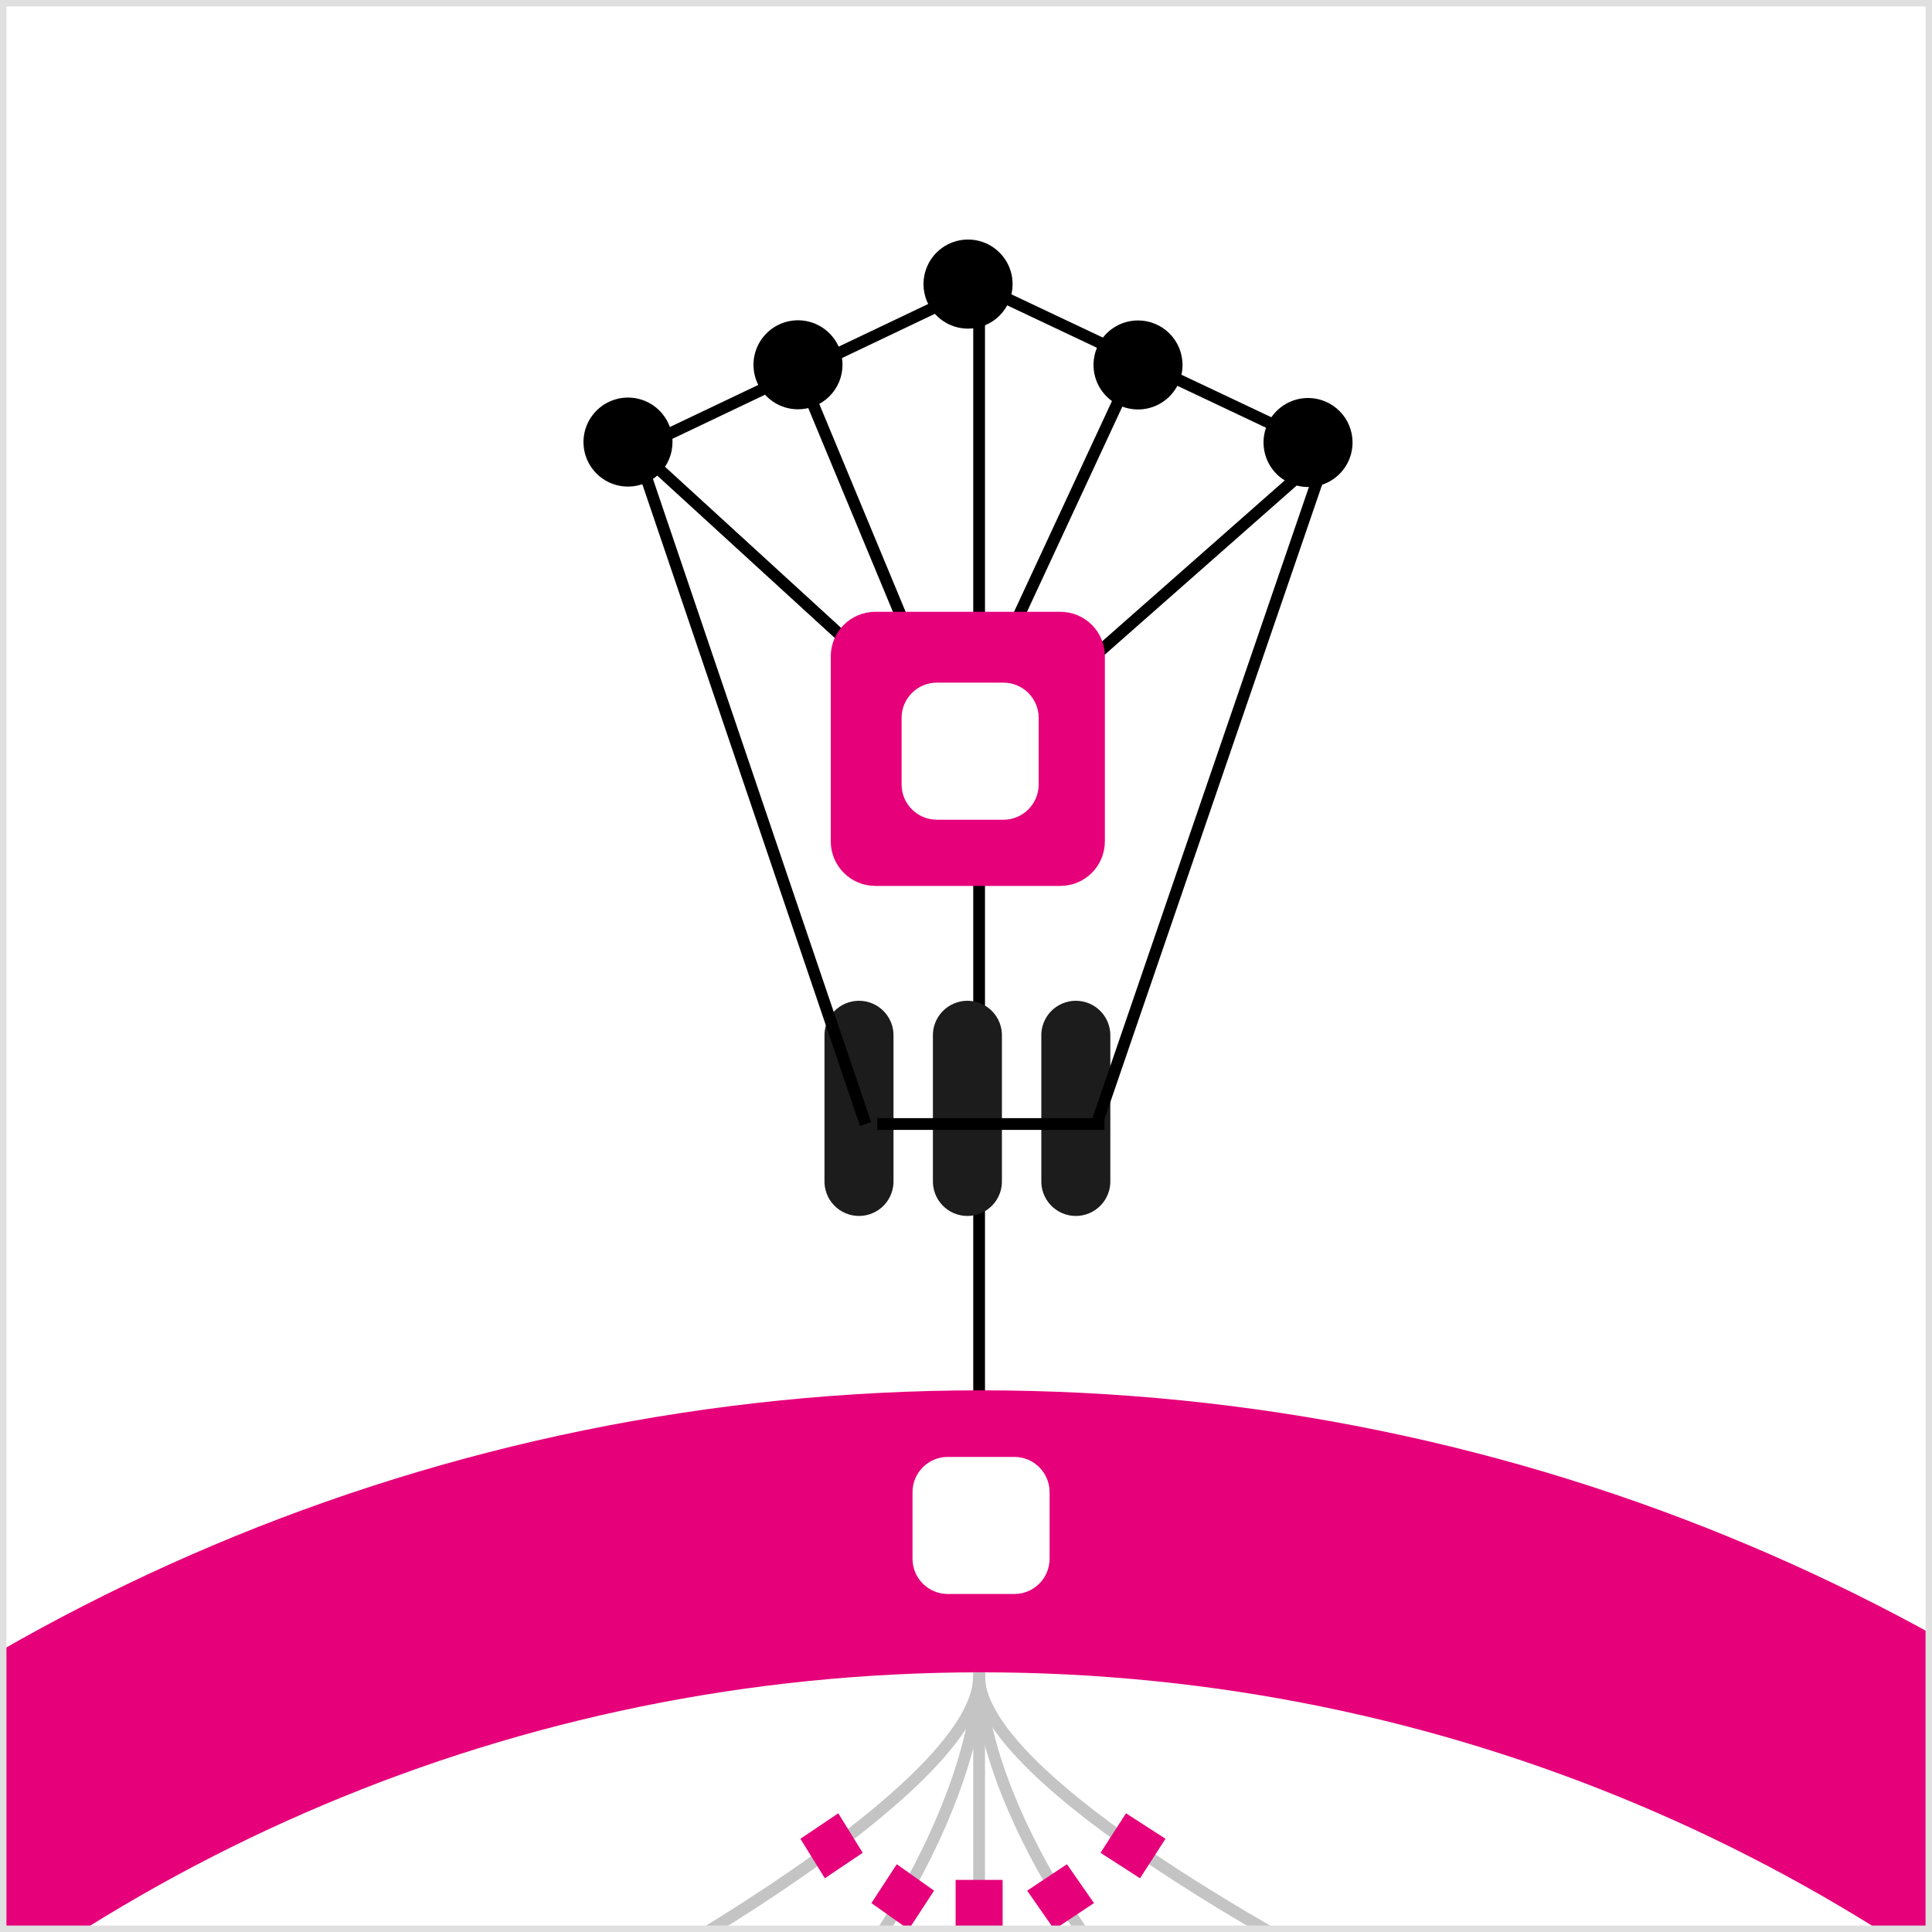
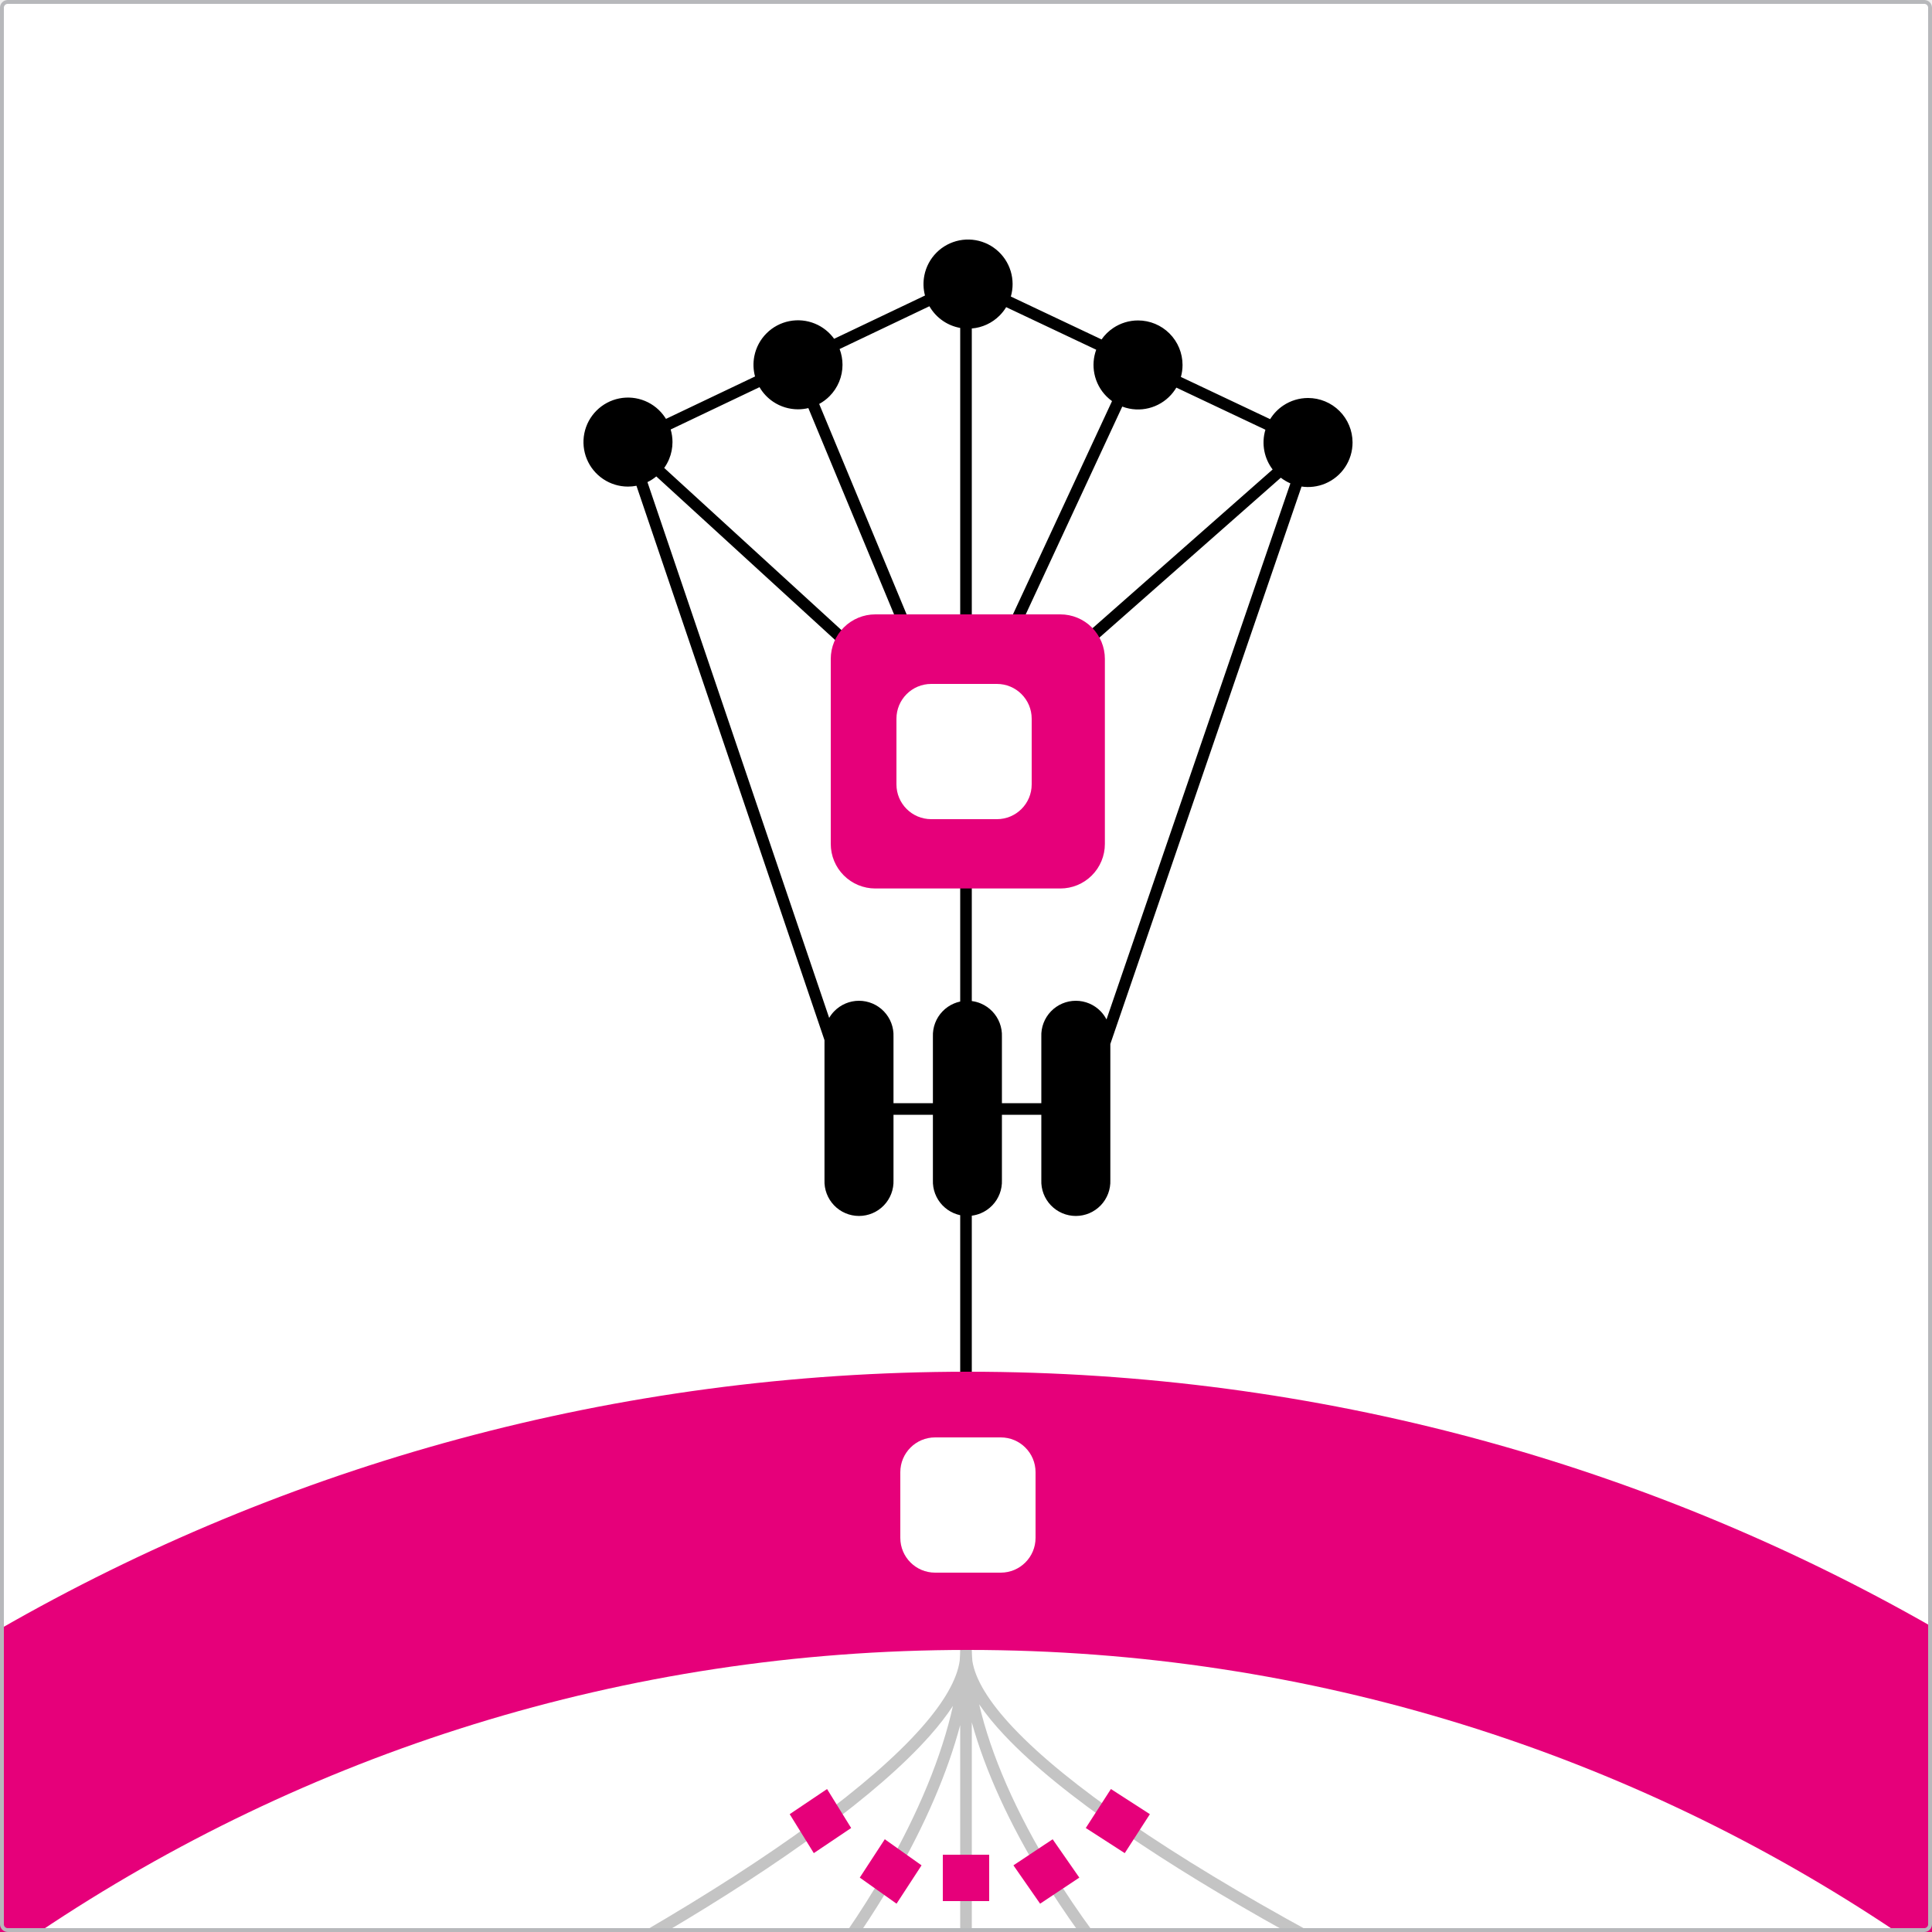
- <svg xmlns="http://www.w3.org/2000/svg" width="300" height="300" viewBox="0 0 300 300" fill="none">
-   <g clip-path="url(#clip0_7364_14747)">
-     <rect width="300" height="300" fill="white" />
-     <path d="M206.162 69.936L151.651 117.979L99.129 69.936" stroke="black" stroke-width="1.824" />
-     <path d="M152.037 45.61L152.037 110.681" stroke="black" stroke-width="1.824" />
-     <path d="M152.037 133.792V220.756" stroke="black" stroke-width="1.824" />
-     <path d="M123.6 56.399L148.526 116.399L176.4 56.399" stroke="black" stroke-width="1.824" stroke-miterlimit="10" />
-     <path d="M129 101.912V130.652C129.002 132.486 129.731 134.244 131.028 135.54C132.326 136.836 134.084 137.564 135.918 137.564H164.652C166.485 137.564 168.243 136.836 169.54 135.54C170.836 134.243 171.564 132.485 171.564 130.652V101.912C171.564 100.079 170.836 98.321 169.54 97.025C168.243 95.728 166.485 95 164.652 95H135.918C134.084 95 132.326 95.728 131.028 97.024C129.731 98.32 129.002 100.078 129 101.912Z" fill="#E6007A" />
-     <path d="M123.906 63.557C122.539 63.556 121.203 63.149 120.068 62.389C118.932 61.629 118.047 60.549 117.524 59.286C117.002 58.023 116.866 56.633 117.134 55.293C117.401 53.952 118.06 52.721 119.027 51.755C119.994 50.789 121.225 50.132 122.566 49.865C123.906 49.599 125.296 49.736 126.558 50.26C127.821 50.783 128.9 51.669 129.66 52.805C130.419 53.942 130.824 55.278 130.824 56.645C130.824 57.553 130.645 58.452 130.297 59.291C129.95 60.13 129.44 60.893 128.797 61.535C128.155 62.176 127.392 62.685 126.553 63.032C125.714 63.38 124.814 63.558 123.906 63.557Z" fill="black" />
-     <path d="M97.508 75.557C96.141 75.556 94.805 75.15 93.669 74.39C92.533 73.629 91.648 72.549 91.126 71.286C90.604 70.023 90.468 68.634 90.735 67.293C91.002 65.953 91.661 64.722 92.628 63.756C93.595 62.79 94.827 62.132 96.167 61.866C97.508 61.6 98.897 61.737 100.16 62.26C101.423 62.783 102.502 63.669 103.261 64.806C104.02 65.942 104.426 67.279 104.426 68.645C104.426 69.554 104.247 70.453 103.899 71.292C103.551 72.131 103.041 72.893 102.399 73.535C101.756 74.177 100.994 74.686 100.155 75.033C99.315 75.38 98.416 75.558 97.508 75.557Z" fill="black" />
-     <path d="M150.324 51.03C148.956 51.031 147.617 50.626 146.479 49.867C145.34 49.107 144.452 48.026 143.928 46.762C143.404 45.498 143.266 44.106 143.533 42.764C143.8 41.421 144.459 40.188 145.427 39.22C146.394 38.252 147.628 37.593 148.97 37.327C150.313 37.06 151.704 37.197 152.969 37.722C154.233 38.246 155.313 39.134 156.073 40.272C156.833 41.411 157.238 42.749 157.236 44.118C157.236 45.951 156.508 47.709 155.212 49.005C153.916 50.302 152.158 51.03 150.324 51.03Z" fill="black" />
-     <path d="M176.711 49.758C175.344 49.758 174.007 50.163 172.871 50.923C171.734 51.682 170.848 52.762 170.325 54.025C169.802 55.288 169.665 56.678 169.932 58.018C170.198 59.359 170.857 60.591 171.823 61.557C172.79 62.524 174.022 63.182 175.362 63.449C176.703 63.716 178.093 63.579 179.356 63.056C180.619 62.532 181.698 61.647 182.458 60.51C183.217 59.373 183.623 58.037 183.623 56.67C183.623 54.837 182.895 53.078 181.598 51.782C180.302 50.486 178.544 49.758 176.711 49.758Z" fill="black" />
-     <path d="M203.111 61.799C201.744 61.799 200.408 62.205 199.271 62.964C198.134 63.724 197.249 64.803 196.725 66.066C196.202 67.329 196.065 68.719 196.332 70.06C196.599 71.401 197.257 72.632 198.224 73.599C199.19 74.566 200.422 75.224 201.763 75.49C203.104 75.757 204.493 75.62 205.756 75.097C207.019 74.574 208.099 73.688 208.858 72.551C209.618 71.415 210.023 70.078 210.023 68.711C210.023 66.878 209.295 65.12 207.999 63.824C206.702 62.528 204.944 61.799 203.111 61.799Z" fill="black" />
-     <path d="M161.696 160.974C161.667 160.252 161.784 159.533 162.041 158.858C162.297 158.183 162.687 157.566 163.188 157.046C163.688 156.525 164.288 156.111 164.953 155.828C165.617 155.545 166.331 155.399 167.053 155.399C167.775 155.399 168.49 155.545 169.154 155.828C169.819 156.111 170.419 156.525 170.919 157.046C171.42 157.566 171.81 158.183 172.066 158.858C172.322 159.533 172.44 160.252 172.411 160.974V183.239C172.44 183.96 172.322 184.68 172.066 185.355C171.81 186.03 171.42 186.646 170.919 187.167C170.419 187.687 169.819 188.101 169.154 188.384C168.49 188.667 167.775 188.813 167.053 188.813C166.331 188.813 165.617 188.667 164.953 188.384C164.288 188.101 163.688 187.687 163.188 187.167C162.687 186.646 162.297 186.03 162.041 185.355C161.784 184.68 161.667 183.96 161.696 183.239V160.974Z" fill="#1C1C1C" />
-     <path d="M144.862 160.974C144.833 160.252 144.95 159.533 145.207 158.858C145.463 158.183 145.853 157.566 146.354 157.046C146.854 156.525 147.454 156.111 148.119 155.828C148.783 155.545 149.497 155.399 150.219 155.399C150.942 155.399 151.656 155.545 152.32 155.828C152.985 156.111 153.585 156.525 154.085 157.046C154.586 157.566 154.976 158.183 155.232 158.858C155.488 159.533 155.606 160.252 155.577 160.974V183.239C155.606 183.96 155.488 184.68 155.232 185.355C154.976 186.03 154.586 186.646 154.085 187.167C153.585 187.687 152.985 188.101 152.32 188.384C151.656 188.667 150.942 188.813 150.219 188.813C149.497 188.813 148.783 188.667 148.119 188.384C147.454 188.101 146.854 187.687 146.354 187.167C145.853 186.646 145.463 186.03 145.207 185.355C144.95 184.68 144.833 183.96 144.862 183.239V160.974Z" fill="#1C1C1C" />
-     <path d="M128.026 160.974C127.997 160.252 128.115 159.533 128.371 158.858C128.627 158.183 129.017 157.566 129.518 157.046C130.018 156.525 130.618 156.111 131.283 155.828C131.947 155.545 132.662 155.399 133.384 155.399C134.106 155.399 134.82 155.545 135.484 155.828C136.149 156.111 136.749 156.525 137.249 157.046C137.75 157.566 138.14 158.183 138.396 158.858C138.653 159.533 138.77 160.252 138.741 160.974V183.239C138.77 183.96 138.653 184.68 138.396 185.355C138.14 186.03 137.75 186.646 137.249 187.167C136.749 187.687 136.149 188.101 135.484 188.384C134.82 188.667 134.106 188.813 133.384 188.813C132.662 188.813 131.947 188.667 131.283 188.384C130.618 188.101 130.018 187.687 129.518 187.167C129.017 186.646 128.627 186.03 128.371 185.355C128.115 184.68 127.997 183.96 128.026 183.239V160.974Z" fill="#1C1C1C" />
-     <path d="M136.225 174.537H171.497" stroke="black" stroke-width="1.824" />
-     <rect x="140" y="106" width="21.285" height="21.285" rx="5.473" fill="white" />
-     <path d="M98.519 69.936L152.145 44.394L206.161 69.936" stroke="black" stroke-width="1.824" />
-     <path d="M99.129 70.544L134.401 174.537" stroke="black" stroke-width="1.824" />
-     <path d="M206.162 69.936L170.281 174.537" stroke="black" stroke-width="1.824" />
-     <path fill-rule="evenodd" clip-rule="evenodd" d="M152.341 259.677C7.392 259.677 -110.073 377.05 -110.073 521.787C-110.073 666.525 7.392 783.897 152.341 783.897C297.291 783.897 414.756 666.525 414.756 521.787C414.756 377.05 297.291 259.677 152.341 259.677ZM-153.859 521.787C-153.859 352.823 -16.747 215.891 152.341 215.891C321.429 215.891 458.542 352.823 458.542 521.787C458.542 690.751 321.429 827.684 152.341 827.684C-16.747 827.684 -153.859 690.751 -153.859 521.787Z" fill="#E6007A" />
-     <rect x="141.695" y="226.229" width="21.285" height="21.285" rx="5.473" fill="white" />
-     <path d="M152.037 259.677C152.97 298.664 222.935 383.035 316.844 371.765" stroke="#C4C4C4" stroke-width="1.824" />
-     <path d="M152.037 259.677V309.241" stroke="#C4C4C4" stroke-width="1.824" />
-     <path d="M152.037 260.285C152.037 288.259 307.555 358.804 355.765 358.804" stroke="#C4C4C4" stroke-width="1.824" />
-     <rect x="148.389" y="291.909" width="7.298" height="7.298" fill="#E6007A" />
-     <rect width="7.412" height="7.351" transform="matrix(0.832764 -0.553629 0.571039 0.820923 159.502 293.58)" fill="#E6007A" />
-     <rect x="170.889" y="287.702" width="7.298" height="7.298" transform="rotate(-57.1732 170.889 287.702)" fill="#E6007A" />
-     <path d="M152.037 259.677C151.163 298.664 85.586 383.035 -2.432 371.765" stroke="#C4C4C4" stroke-width="1.824" />
-     <path d="M152.037 260.285C152.037 288.259 6.268 358.804 -38.92 358.804" stroke="#C4C4C4" stroke-width="1.824" />
-     <rect width="7.093" height="7.204" transform="matrix(-0.815664 -0.578526 -0.546166 0.837677 145.037 293.58)" fill="#E6007A" />
-     <rect width="7.211" height="7.087" transform="matrix(-0.526034 -0.850463 -0.829673 0.55825 133.961 287.702)" fill="#E6007A" />
-   </g>
-   <rect x="0.5" y="0.5" width="299" height="299" stroke="#E0E0E0" />
-   <defs>
-     <clipPath id="clip0_7364_14747">
-       <rect width="300" height="300" fill="white" />
-     </clipPath>
-   </defs>
+ <svg xmlns="http://www.w3.org/2000/svg" width="500" height="500" viewBox="0 0 500 500" fill="none">
+   <rect x="0.5" y="0.5" width="499" height="499" rx="1.5" fill="white" />
+   <path fill-rule="evenodd" clip-rule="evenodd" d="M251.5 445.734C254.934 458.187 261.227 472.026 269.999 486.238C272.81 490.792 275.879 495.39 279.196 500H282.904C279.137 494.86 275.681 489.732 272.552 484.662C262.924 469.064 256.426 454.089 253.412 441.08C255.205 443.719 257.443 446.432 260.052 449.197C267.303 456.881 277.698 465.255 290.346 473.955C302.632 482.407 317.092 491.199 332.949 500H339.172C321.511 490.364 305.46 480.711 292.046 471.483C279.48 462.839 269.278 454.603 262.234 447.138C255.927 440.455 252.365 434.61 251.639 429.794C251.568 428.835 251.522 427.891 251.5 426.964L250 427L248.5 426.966C248.479 427.896 248.436 428.843 248.369 429.805C247.686 434.648 244.334 440.501 238.432 447.174C231.833 454.636 222.274 462.868 210.499 471.509C197.938 480.728 182.909 490.373 166.372 500H172.298C187.177 491.19 200.746 482.389 212.274 473.928C224.132 465.226 233.88 456.849 240.679 449.162C242.993 446.546 244.993 443.979 246.622 441.48C243.76 454.412 237.696 469.253 228.76 484.699C225.834 489.757 222.604 494.873 219.084 500H222.713C225.831 495.378 228.716 490.767 231.357 486.201C239.42 472.265 245.245 458.693 248.5 446.44V500H251.5V445.734Z" fill="#C4C4C4" />
+   <path fill-rule="evenodd" clip-rule="evenodd" d="M244.131 83.111C245.457 83.996 246.945 84.592 248.5 84.87L248.5 182H251.465L247.62 190.275L212.003 104.541C212.979 104.013 213.875 103.346 214.662 102.559C215.733 101.49 216.583 100.219 217.162 98.821C217.742 97.422 218.04 95.924 218.04 94.41C218.04 93.007 217.784 91.624 217.292 90.326L240.529 79.257C241.412 80.797 242.643 82.118 244.131 83.111ZM261.603 76.743C261.903 75.708 262.06 74.627 262.06 73.53C262.062 71.249 261.387 69.018 260.121 67.121C258.855 65.223 257.054 63.743 254.947 62.87C252.84 61.996 250.521 61.767 248.283 62.211C246.046 62.656 243.99 63.754 242.377 65.367C240.764 66.98 239.666 69.035 239.221 71.273C238.877 73.005 238.936 74.785 239.386 76.479L215.87 87.68C214.621 85.945 212.911 84.589 210.931 83.768C208.826 82.896 206.511 82.667 204.276 83.111C202.042 83.554 199.989 84.65 198.378 86.261C196.766 87.871 195.668 89.922 195.223 92.156C194.873 93.911 194.937 95.715 195.403 97.429L172.353 108.408C172.271 108.274 172.187 108.142 172.099 108.011C170.834 106.117 169.035 104.64 166.931 103.768C164.826 102.896 162.511 102.667 160.276 103.111C158.042 103.554 155.989 104.651 154.378 106.261C152.766 107.871 151.668 109.922 151.223 112.156C150.777 114.39 151.004 116.706 151.874 118.812C152.744 120.917 154.219 122.717 156.113 123.984C158.006 125.251 160.232 125.928 162.51 125.93C163.251 125.931 163.989 125.86 164.713 125.719L213.377 269.194V305.398C213.329 306.601 213.525 307.801 213.952 308.926C214.379 310.051 215.029 311.078 215.863 311.945C216.697 312.813 217.698 313.503 218.805 313.975C219.912 314.446 221.103 314.689 222.306 314.689C223.51 314.689 224.701 314.446 225.808 313.975C226.915 313.503 227.916 312.813 228.75 311.945C229.583 311.078 230.233 310.051 230.661 308.926C231.088 307.801 231.284 306.601 231.236 305.398V288.5H241.435V305.398C241.388 306.601 241.583 307.801 242.011 308.926C242.438 310.051 243.088 311.078 243.922 311.945C244.756 312.813 245.756 313.503 246.863 313.975C247.392 314.2 247.941 314.373 248.5 314.492V363H251.5V314.617C252.313 314.513 253.109 314.297 253.866 313.975C254.974 313.503 255.974 312.813 256.808 311.945C257.642 311.078 258.292 310.051 258.719 308.926C259.147 307.801 259.342 306.601 259.295 305.398V288.5H269.494V305.398C269.446 306.601 269.642 307.801 270.069 308.926C270.497 310.051 271.147 311.078 271.981 311.945C272.815 312.813 273.815 313.503 274.922 313.975C276.029 314.446 277.22 314.689 278.424 314.689C279.627 314.689 280.818 314.446 281.925 313.975C283.033 313.503 284.033 312.813 284.867 311.945C285.701 311.078 286.351 310.051 286.778 308.926C287.205 307.801 287.401 306.601 287.354 305.398V270.185L336.841 125.917C338.897 126.22 341.001 125.961 342.929 125.163C345.034 124.291 346.833 122.815 348.099 120.92C349.364 119.026 350.04 116.798 350.04 114.52C350.04 111.465 348.826 108.535 346.666 106.374C344.505 104.214 341.575 103 338.52 103C336.242 103 334.014 103.676 332.12 104.941C330.737 105.865 329.577 107.073 328.713 108.476L305.614 97.554C305.895 96.549 306.04 95.505 306.04 94.45C306.04 91.395 304.826 88.465 302.666 86.304C300.505 84.144 297.575 82.93 294.52 82.93C292.242 82.93 290.014 83.606 288.12 84.871C286.925 85.67 285.897 86.68 285.082 87.845L261.603 76.743ZM333.951 125.095C333.068 124.714 332.236 124.223 331.473 123.633L249.346 196.016L248.585 195.32L247.467 197.725L245.17 192.197L169.849 123.298C169.147 123.877 168.378 124.371 167.559 124.77L214.589 263.43C214.945 262.821 215.372 262.255 215.863 261.744C216.697 260.876 217.698 260.186 218.805 259.715C219.912 259.243 221.103 259 222.306 259C223.51 259 224.701 259.243 225.808 259.715C226.915 260.186 227.916 260.876 228.75 261.744C229.583 262.612 230.233 263.639 230.661 264.764C231.088 265.889 231.284 267.088 231.236 268.291V285.5H241.435V268.291C241.388 267.088 241.583 265.889 242.011 264.764C242.438 263.639 243.088 262.612 243.922 261.744C244.756 260.876 245.756 260.186 246.863 259.715C247.392 259.489 247.941 259.316 248.5 259.197V220H251.5V259.072C252.313 259.176 253.109 259.392 253.866 259.715C254.974 260.186 255.974 260.876 256.808 261.744C257.642 262.612 258.292 263.639 258.719 264.764C259.147 265.889 259.342 267.088 259.295 268.291V285.5H269.494V268.291C269.446 267.088 269.642 265.889 270.069 264.764C270.497 263.639 271.147 262.612 271.981 261.744C272.815 260.876 273.815 260.186 274.922 259.715C276.029 259.243 277.22 259 278.424 259C279.627 259 280.818 259.243 281.925 259.715C283.033 260.186 284.033 260.876 284.867 261.744C285.464 262.365 285.967 263.069 286.362 263.831L333.951 125.095ZM260.398 79.492C259.921 80.28 259.348 81.014 258.686 81.676C256.753 83.609 254.204 84.784 251.5 85.01L251.5 181.924L287.793 103.802C287.29 103.44 286.816 103.037 286.374 102.596C284.763 100.985 283.666 98.932 283.221 96.697C282.809 94.627 282.975 92.486 283.695 90.508L260.398 79.492ZM304.435 100.315C304.328 100.496 304.216 100.675 304.099 100.85C302.833 102.745 301.034 104.221 298.929 105.093C296.824 105.965 294.507 106.193 292.273 105.749C291.645 105.624 291.033 105.448 290.44 105.223L250.655 190.863L329.356 121.5C328.298 120.111 327.565 118.494 327.221 116.767C326.853 114.917 326.946 113.01 327.485 111.214L304.435 100.315ZM173.569 111.151C173.88 112.203 174.04 113.301 174.04 114.41C174.04 115.924 173.742 117.423 173.162 118.821C172.827 119.629 172.402 120.395 171.895 121.104L242.446 185.639L209.2 105.614C208.321 105.824 207.418 105.931 206.51 105.93C204.232 105.928 202.006 105.251 200.113 103.984C198.651 103.005 197.438 101.709 196.561 100.2L173.569 111.151Z" fill="black" />
+   <path d="M215 170.52V218.42C215.003 221.476 216.219 224.406 218.381 226.566C220.543 228.727 223.474 229.94 226.53 229.94H274.42C277.475 229.94 280.405 228.726 282.566 226.566C284.726 224.405 285.94 221.475 285.94 218.42V170.52C285.94 167.465 284.726 164.535 282.566 162.374C280.405 160.214 277.475 159 274.42 159H226.53C223.474 159 220.543 160.213 218.381 162.374C216.219 164.534 215.003 167.464 215 170.52Z" fill="#E6007A" />
+   <rect x="232" y="177" width="35" height="35" rx="9" fill="white" />
+   <path d="M500 421.001C426.449 379.001 341.277 355 250.5 355C159.311 355 73.778 379.22 0 421.574V500H10.146C78.832 453.9 161.516 427 250.5 427C339.484 427 422.168 453.9 490.854 500H500V421.001Z" fill="#E6007A" />
+   <rect x="233" y="372" width="35" height="35" rx="9" fill="white" />
+   <path fill-rule="evenodd" clip-rule="evenodd" d="M287.505 463L281 473.084L291.084 479.589L297.589 469.505L287.505 463ZM262.275 482.748L272.425 476L279.327 485.923L269.177 492.671L262.275 482.748ZM244 480H256V492H244V480ZM238.495 482.748L228.981 476L222.511 485.923L232.025 492.671L238.495 482.748ZM214.041 463L220.278 473.084L210.61 479.589L204.373 469.505L214.041 463Z" fill="#E6007A" />
+   <rect x="0.5" y="0.5" width="499" height="499" rx="1.5" stroke="#B7B8BB" />
</svg>
